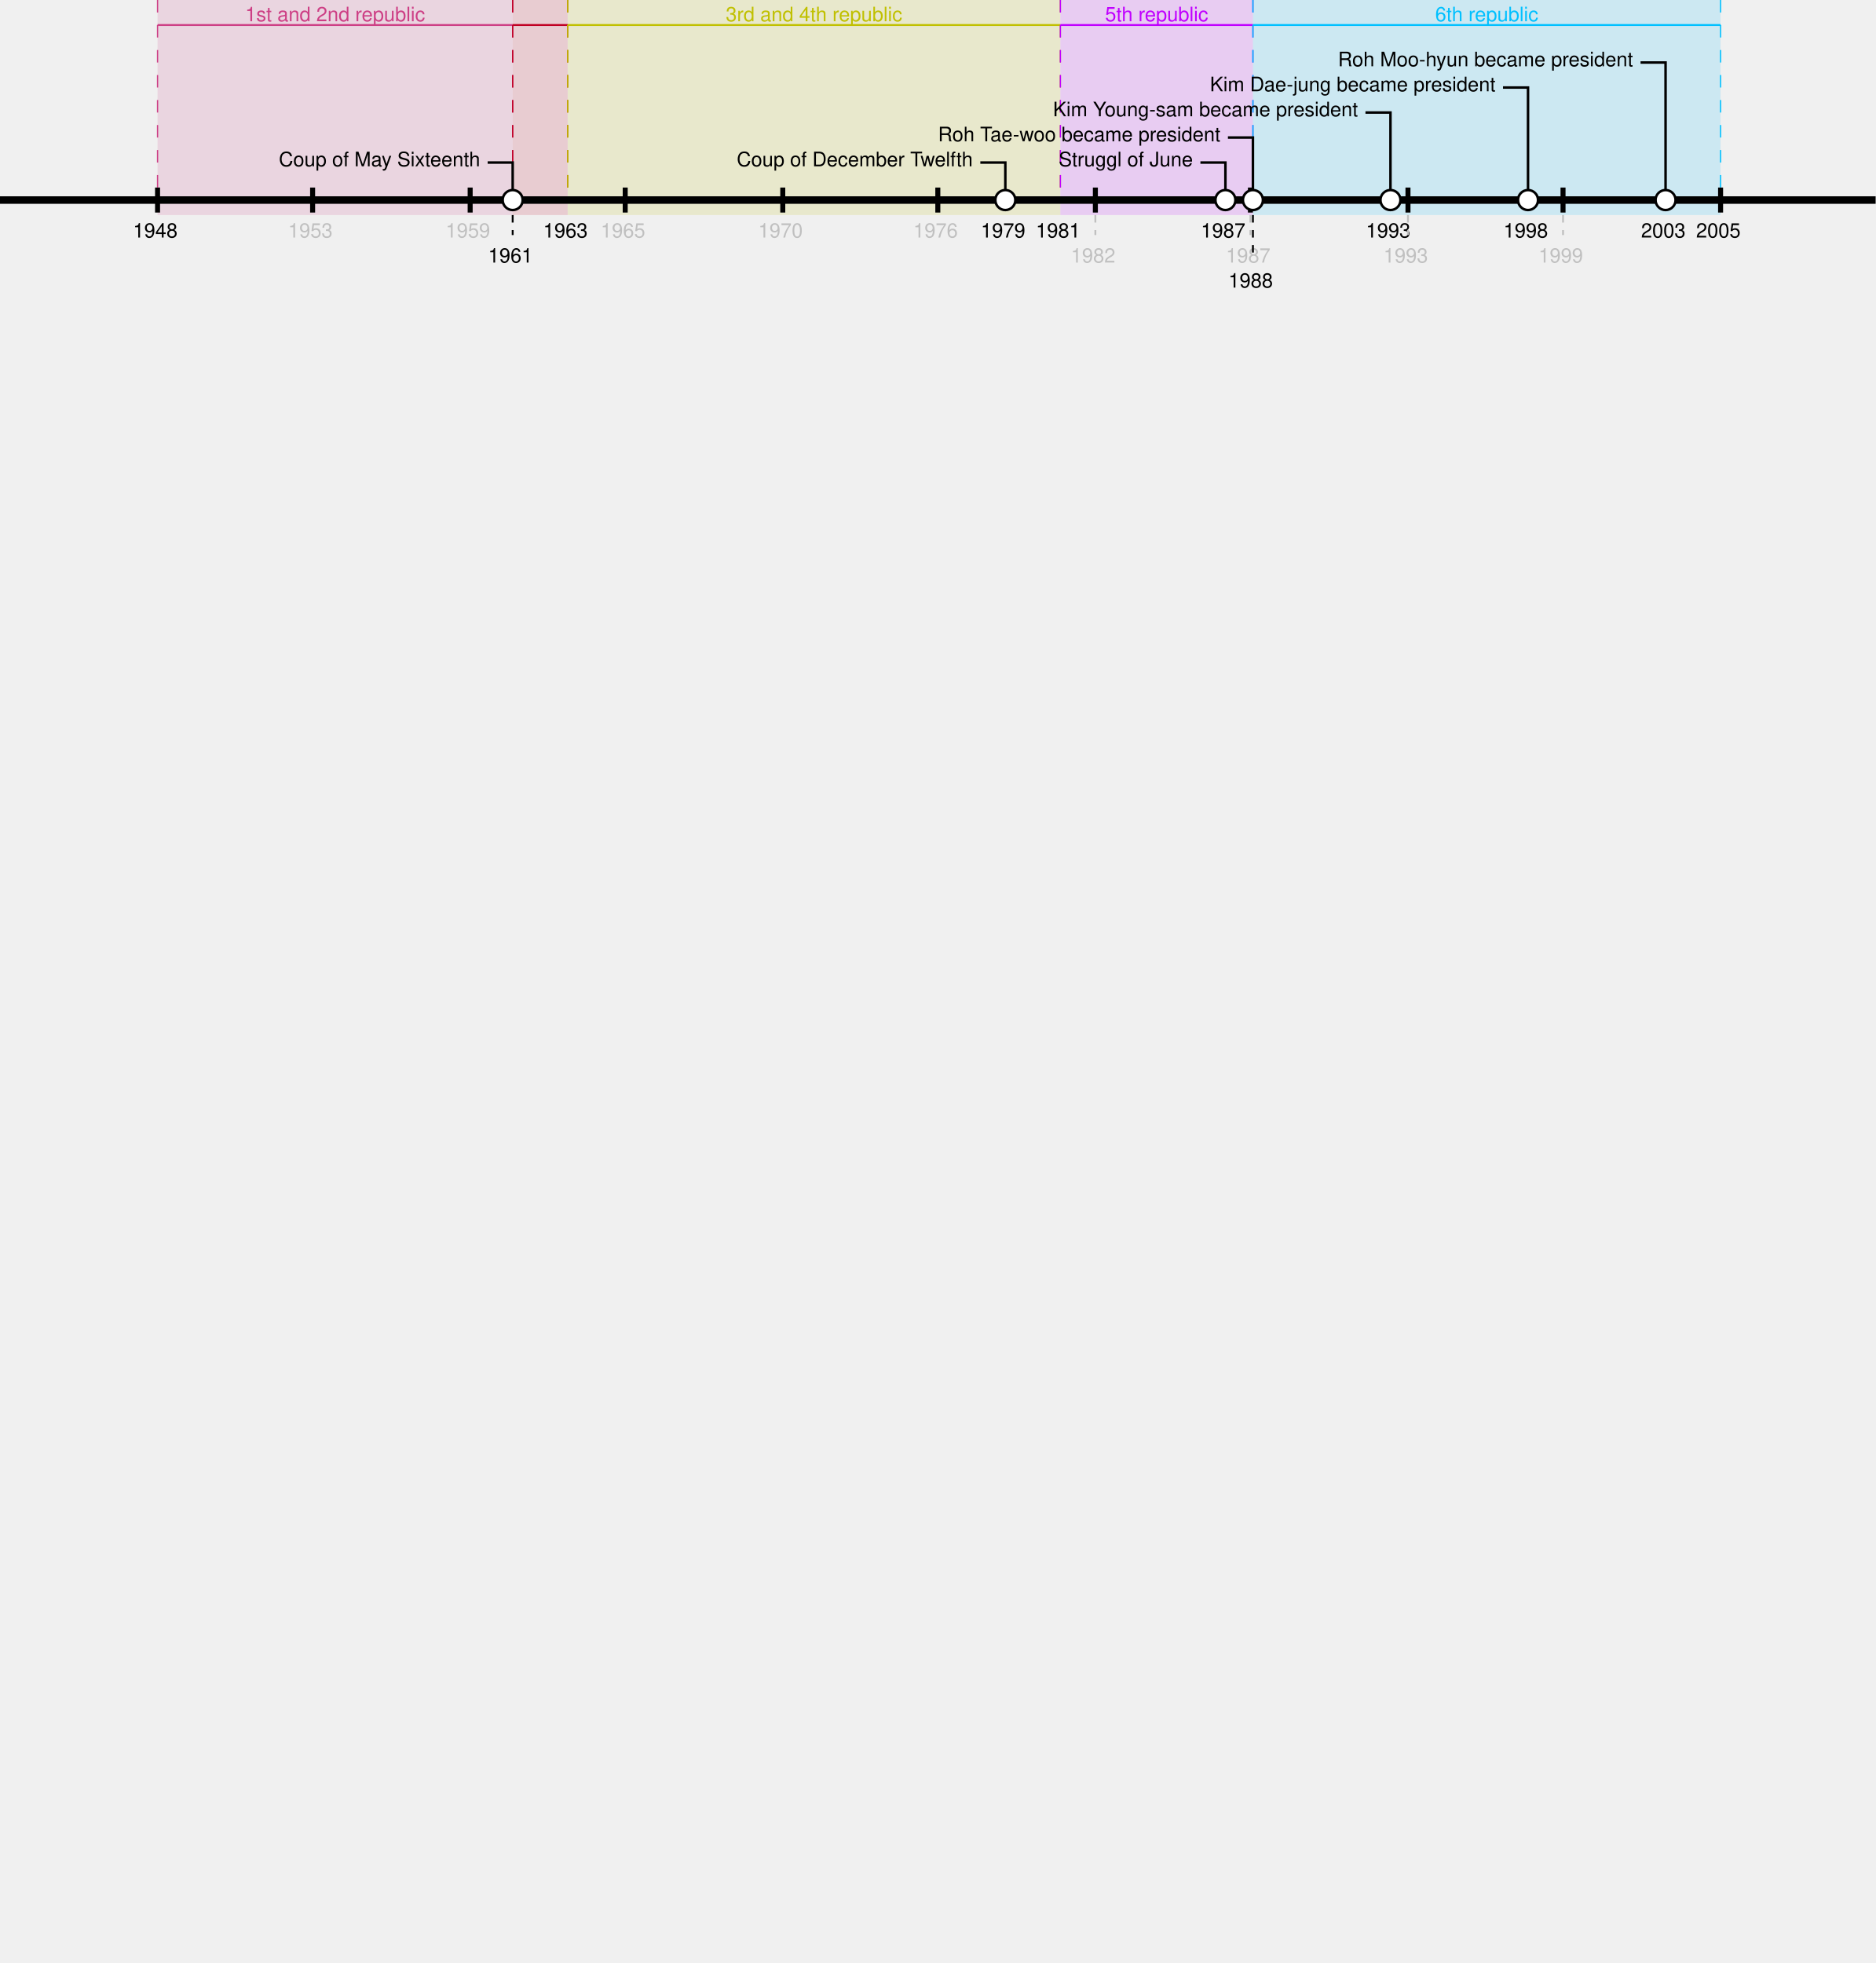
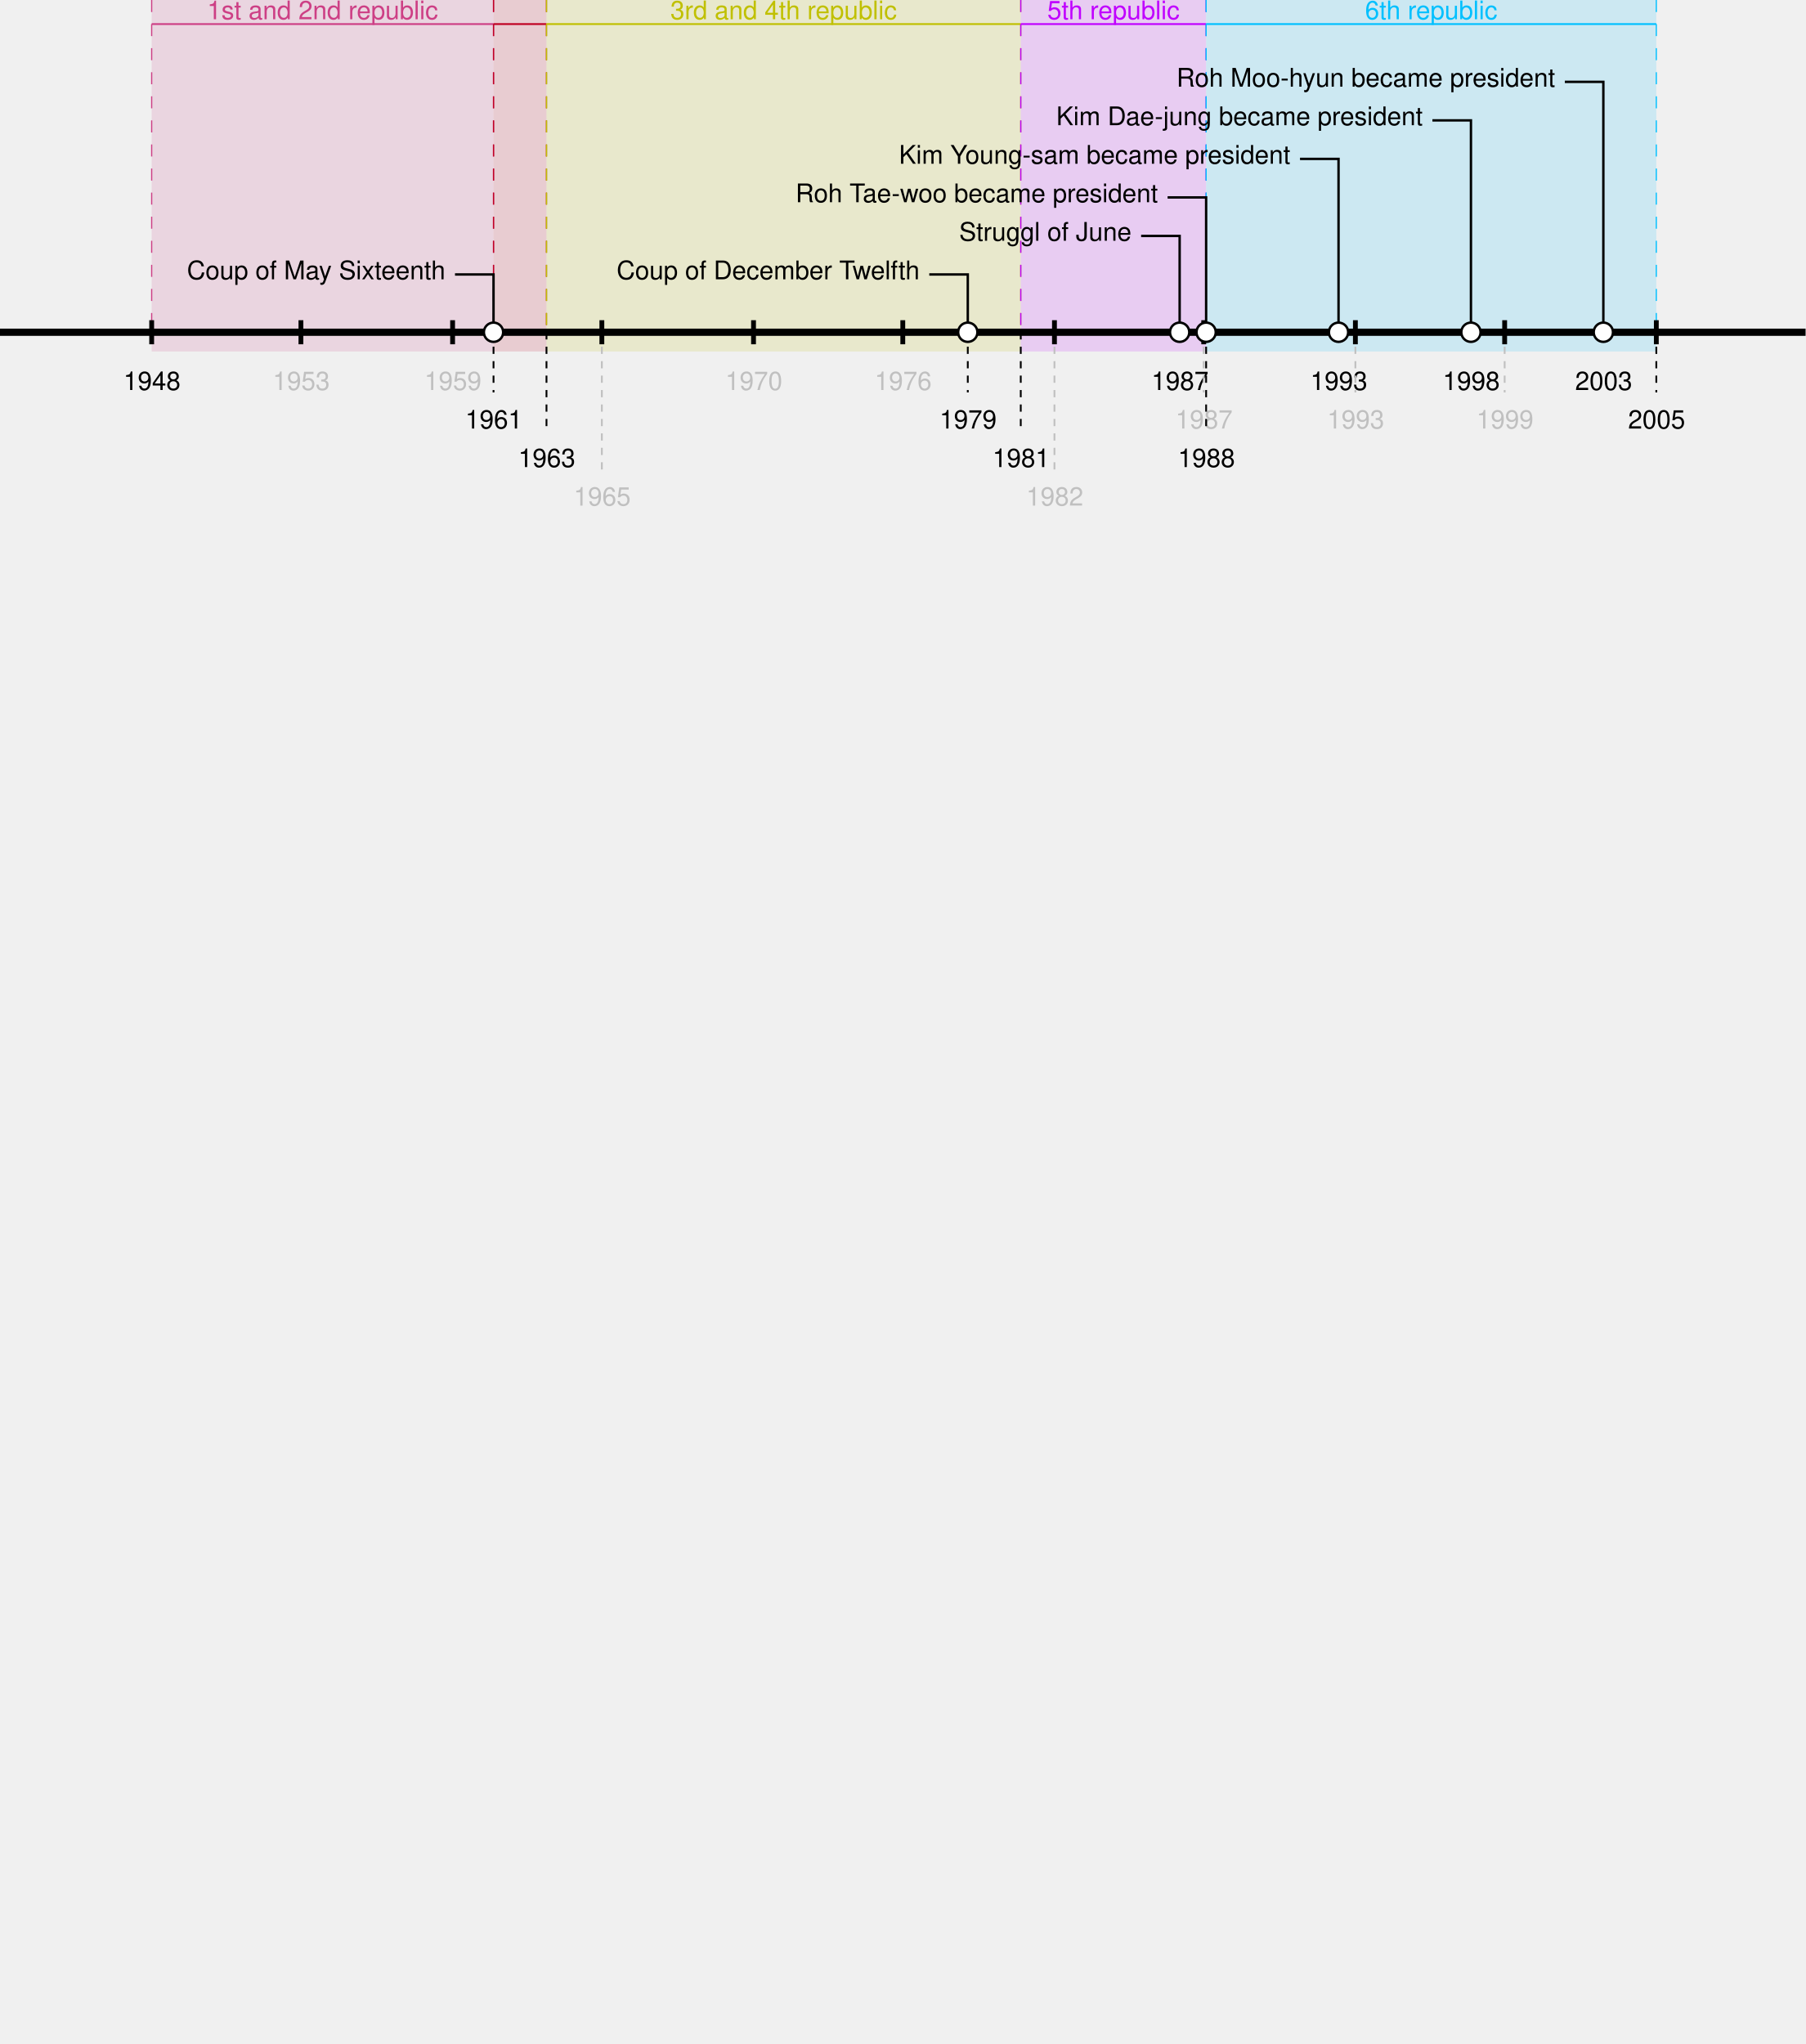
- <svg xmlns="http://www.w3.org/2000/svg" baseProfile="full" height="785.0" version="1.1" width="750">
+ <svg xmlns="http://www.w3.org/2000/svg" baseProfile="full" height="849" version="1.1" width="750">
  <defs />
  <g>
-     <rect fill="#CD3F85" fill-opacity="0.15" height="86.0" width="142" x="63" y="0" />
-     <line stroke="#CD3F85" stroke-dasharray="5 5" stroke-width="0.5" x1="63" x2="63" y1="0" y2="80" />
-     <line stroke="#CD3F85" stroke-dasharray="5 5" stroke-width="0.5" x1="205" x2="205" y1="0" y2="80" />
+     <rect fill="#CD3F85" fill-opacity="0.15" height="146" width="142" x="63" y="0" />
+     <line stroke="#CD3F85" stroke-dasharray="5 5" stroke-width="0.5" x1="63" x2="63" y1="0" y2="138" />
+     <line stroke="#CD3F85" stroke-dasharray="5 5" stroke-width="0.5" x1="205" x2="205" y1="0" y2="138" />
    <line stroke="#CD3F85" stroke-width="0.75" x1="63" x2="205" y1="10" y2="10" />
-     <text fill="#CD3F85" font-family="Helvetica" font-size="6pt" stroke="none" text-anchor="middle" x="134.0" y="8.5">1st and 2nd republic</text>
-     <rect fill="#C00023" fill-opacity="0.15" height="86.0" width="22" x="205" y="0" />
-     <line stroke="#C00023" stroke-dasharray="5 5" stroke-width="0.5" x1="205" x2="205" y1="0" y2="80" />
-     <line stroke="#C00023" stroke-dasharray="5 5" stroke-width="0.5" x1="227" x2="227" y1="0" y2="80" />
+     <text fill="#CD3F85" font-family="Helvetica" font-size="8pt" stroke="none" text-anchor="middle" x="134.0" y="8">1st and 2nd republic</text>
+     <rect fill="#C00023" fill-opacity="0.15" height="146" width="22" x="205" y="0" />
+     <line stroke="#C00023" stroke-dasharray="5 5" stroke-width="0.5" x1="205" x2="205" y1="0" y2="138" />
+     <line stroke="#C00023" stroke-dasharray="5 5" stroke-width="0.5" x1="227" x2="227" y1="0" y2="138" />
    <line stroke="#C00023" stroke-width="0.75" x1="205" x2="227" y1="10" y2="10" />
-     <text fill="#C00023" font-family="Helvetica" font-size="6pt" stroke="none" text-anchor="middle" x="216.0" y="8.5" />
-     <rect fill="#C0C000" fill-opacity="0.15" height="86.0" width="197" x="227" y="0" />
-     <line stroke="#C0C000" stroke-dasharray="5 5" stroke-width="0.5" x1="227" x2="227" y1="0" y2="80" />
-     <line stroke="#C0C000" stroke-dasharray="5 5" stroke-width="0.5" x1="424" x2="424" y1="0" y2="80" />
+     <text fill="#C00023" font-family="Helvetica" font-size="8pt" stroke="none" text-anchor="middle" x="216.0" y="8" />
+     <rect fill="#C0C000" fill-opacity="0.15" height="146" width="197" x="227" y="0" />
+     <line stroke="#C0C000" stroke-dasharray="5 5" stroke-width="0.5" x1="227" x2="227" y1="0" y2="138" />
+     <line stroke="#C0C000" stroke-dasharray="5 5" stroke-width="0.5" x1="424" x2="424" y1="0" y2="138" />
    <line stroke="#C0C000" stroke-width="0.75" x1="227" x2="424" y1="10" y2="10" />
-     <text fill="#C0C000" font-family="Helvetica" font-size="6pt" stroke="none" text-anchor="middle" x="325.5" y="8.5">3rd and 4th republic</text>
-     <rect fill="#C000FF" fill-opacity="0.15" height="86.0" width="77" x="424" y="0" />
-     <line stroke="#C000FF" stroke-dasharray="5 5" stroke-width="0.5" x1="424" x2="424" y1="0" y2="80" />
-     <line stroke="#C000FF" stroke-dasharray="5 5" stroke-width="0.5" x1="501" x2="501" y1="0" y2="80" />
+     <text fill="#C0C000" font-family="Helvetica" font-size="8pt" stroke="none" text-anchor="middle" x="325.5" y="8">3rd and 4th republic</text>
+     <rect fill="#C000FF" fill-opacity="0.15" height="146" width="77" x="424" y="0" />
+     <line stroke="#C000FF" stroke-dasharray="5 5" stroke-width="0.5" x1="424" x2="424" y1="0" y2="138" />
+     <line stroke="#C000FF" stroke-dasharray="5 5" stroke-width="0.5" x1="501" x2="501" y1="0" y2="138" />
    <line stroke="#C000FF" stroke-width="0.75" x1="424" x2="501" y1="10" y2="10" />
-     <text fill="#C000FF" font-family="Helvetica" font-size="6pt" stroke="none" text-anchor="middle" x="462.5" y="8.5">5th republic</text>
-     <rect fill="#00C0FF" fill-opacity="0.15" height="86.0" width="187" x="501" y="0" />
-     <line stroke="#00C0FF" stroke-dasharray="5 5" stroke-width="0.5" x1="501" x2="501" y1="0" y2="80" />
-     <line stroke="#00C0FF" stroke-dasharray="5 5" stroke-width="0.5" x1="688" x2="688" y1="0" y2="80" />
+     <text fill="#C000FF" font-family="Helvetica" font-size="8pt" stroke="none" text-anchor="middle" x="462.5" y="8">5th republic</text>
+     <rect fill="#00C0FF" fill-opacity="0.15" height="146" width="187" x="501" y="0" />
+     <line stroke="#00C0FF" stroke-dasharray="5 5" stroke-width="0.5" x1="501" x2="501" y1="0" y2="138" />
+     <line stroke="#00C0FF" stroke-dasharray="5 5" stroke-width="0.5" x1="688" x2="688" y1="0" y2="138" />
    <line stroke="#00C0FF" stroke-width="0.75" x1="501" x2="688" y1="10" y2="10" />
-     <text fill="#00C0FF" font-family="Helvetica" font-size="6pt" stroke="none" text-anchor="middle" x="594.5" y="8.5">6th republic</text>
+     <text fill="#00C0FF" font-family="Helvetica" font-size="8pt" stroke="none" text-anchor="middle" x="594.5" y="8">6th republic</text>
  </g>
-   <g transform="translate(0,80)">
+   <g transform="translate(0,138)">
    <g>
-       <text fill="#000000" font-family="Helvetica" font-size="6pt" stroke="none" text-anchor="end" transform="translate(8, 0)" writing-mode="lr" x="63" y="15">1948</text>
-       <text fill="#C0C0C0" font-family="Helvetica" font-size="6pt" stroke="none" text-anchor="end" transform="translate(8, 0)" writing-mode="lr" x="125" y="15">1953</text>
-       <text fill="#C0C0C0" font-family="Helvetica" font-size="6pt" stroke="none" text-anchor="end" transform="translate(8, 0)" writing-mode="lr" x="188" y="15">1959</text>
-       <text fill="#000000" font-family="Helvetica" font-size="6pt" stroke="none" text-anchor="end" transform="translate(8, 0)" writing-mode="lr" x="205" y="25">1961</text>
-       <line stroke="#000000" stroke-dasharray="3 3" stroke-width="0.75" x1="205" x2="205" y1="0" y2="14" />
-       <text fill="#000000" font-family="Helvetica" font-size="6pt" stroke="none" text-anchor="end" transform="translate(8, 0)" writing-mode="lr" x="227" y="15">1963</text>
-       <text fill="#C0C0C0" font-family="Helvetica" font-size="6pt" stroke="none" text-anchor="end" transform="translate(8, 0)" writing-mode="lr" x="250" y="15">1965</text>
-       <text fill="#C0C0C0" font-family="Helvetica" font-size="6pt" stroke="none" text-anchor="end" transform="translate(8, 0)" writing-mode="lr" x="313" y="15">1970</text>
-       <text fill="#C0C0C0" font-family="Helvetica" font-size="6pt" stroke="none" text-anchor="end" transform="translate(8, 0)" writing-mode="lr" x="375" y="15">1976</text>
-       <text fill="#000000" font-family="Helvetica" font-size="6pt" stroke="none" text-anchor="end" transform="translate(8, 0)" writing-mode="lr" x="402" y="15">1979</text>
-       <text fill="#000000" font-family="Helvetica" font-size="6pt" stroke="none" text-anchor="end" transform="translate(8, 0)" writing-mode="lr" x="424" y="15">1981</text>
-       <text fill="#C0C0C0" font-family="Helvetica" font-size="6pt" stroke="none" text-anchor="end" transform="translate(8, 0)" writing-mode="lr" x="438" y="25">1982</text>
-       <line stroke="#C0C0C0" stroke-dasharray="3 3" stroke-width="0.75" x1="438" x2="438" y1="0" y2="14" />
-       <text fill="#000000" font-family="Helvetica" font-size="6pt" stroke="none" text-anchor="end" transform="translate(8, 0)" writing-mode="lr" x="490" y="15">1987</text>
-       <text fill="#C0C0C0" font-family="Helvetica" font-size="6pt" stroke="none" text-anchor="end" transform="translate(8, 0)" writing-mode="lr" x="500" y="25">1987</text>
-       <line stroke="#C0C0C0" stroke-dasharray="3 3" stroke-width="0.75" x1="500" x2="500" y1="0" y2="14" />
-       <text fill="#000000" font-family="Helvetica" font-size="6pt" stroke="none" text-anchor="end" transform="translate(8, 0)" writing-mode="lr" x="501" y="35">1988</text>
-       <line stroke="#000000" stroke-dasharray="3 3" stroke-width="0.75" x1="501" x2="501" y1="0" y2="24" />
-       <text fill="#000000" font-family="Helvetica" font-size="6pt" stroke="none" text-anchor="end" transform="translate(8, 0)" writing-mode="lr" x="556" y="15">1993</text>
-       <text fill="#C0C0C0" font-family="Helvetica" font-size="6pt" stroke="none" text-anchor="end" transform="translate(8, 0)" writing-mode="lr" x="563" y="25">1993</text>
-       <line stroke="#C0C0C0" stroke-dasharray="3 3" stroke-width="0.75" x1="563" x2="563" y1="0" y2="14" />
-       <text fill="#000000" font-family="Helvetica" font-size="6pt" stroke="none" text-anchor="end" transform="translate(8, 0)" writing-mode="lr" x="611" y="15">1998</text>
-       <text fill="#C0C0C0" font-family="Helvetica" font-size="6pt" stroke="none" text-anchor="end" transform="translate(8, 0)" writing-mode="lr" x="625" y="25">1999</text>
-       <line stroke="#C0C0C0" stroke-dasharray="3 3" stroke-width="0.75" x1="625" x2="625" y1="0" y2="14" />
-       <text fill="#000000" font-family="Helvetica" font-size="6pt" stroke="none" text-anchor="end" transform="translate(8, 0)" writing-mode="lr" x="666" y="15">2003</text>
-       <text fill="#000000" font-family="Helvetica" font-size="6pt" stroke="none" text-anchor="end" transform="translate(8, 0)" writing-mode="lr" x="688" y="15">2005</text>
+       <text fill="#000000" font-family="Helvetica" font-size="8pt" stroke="none" text-anchor="end" transform="translate(12, 0)" writing-mode="lr" x="63" y="24">1948</text>
+       <text fill="#C0C0C0" font-family="Helvetica" font-size="8pt" stroke="none" text-anchor="end" transform="translate(12, 0)" writing-mode="lr" x="125" y="24">1953</text>
+       <text fill="#C0C0C0" font-family="Helvetica" font-size="8pt" stroke="none" text-anchor="end" transform="translate(12, 0)" writing-mode="lr" x="188" y="24">1959</text>
+       <text fill="#000000" font-family="Helvetica" font-size="8pt" stroke="none" text-anchor="end" transform="translate(12, 0)" writing-mode="lr" x="205" y="40">1961</text>
+       <line stroke="#000000" stroke-dasharray="3 3" stroke-width="0.75" x1="205" x2="205" y1="0" y2="25" />
+       <text fill="#000000" font-family="Helvetica" font-size="8pt" stroke="none" text-anchor="end" transform="translate(12, 0)" writing-mode="lr" x="227" y="56">1963</text>
+       <line stroke="#000000" stroke-dasharray="3 3" stroke-width="0.75" x1="227" x2="227" y1="0" y2="41" />
+       <text fill="#C0C0C0" font-family="Helvetica" font-size="8pt" stroke="none" text-anchor="end" transform="translate(12, 0)" writing-mode="lr" x="250" y="72">1965</text>
+       <line stroke="#C0C0C0" stroke-dasharray="3 3" stroke-width="0.75" x1="250" x2="250" y1="0" y2="57" />
+       <text fill="#C0C0C0" font-family="Helvetica" font-size="8pt" stroke="none" text-anchor="end" transform="translate(12, 0)" writing-mode="lr" x="313" y="24">1970</text>
+       <text fill="#C0C0C0" font-family="Helvetica" font-size="8pt" stroke="none" text-anchor="end" transform="translate(12, 0)" writing-mode="lr" x="375" y="24">1976</text>
+       <text fill="#000000" font-family="Helvetica" font-size="8pt" stroke="none" text-anchor="end" transform="translate(12, 0)" writing-mode="lr" x="402" y="40">1979</text>
+       <line stroke="#000000" stroke-dasharray="3 3" stroke-width="0.75" x1="402" x2="402" y1="0" y2="25" />
+       <text fill="#000000" font-family="Helvetica" font-size="8pt" stroke="none" text-anchor="end" transform="translate(12, 0)" writing-mode="lr" x="424" y="56">1981</text>
+       <line stroke="#000000" stroke-dasharray="3 3" stroke-width="0.75" x1="424" x2="424" y1="0" y2="41" />
+       <text fill="#C0C0C0" font-family="Helvetica" font-size="8pt" stroke="none" text-anchor="end" transform="translate(12, 0)" writing-mode="lr" x="438" y="72">1982</text>
+       <line stroke="#C0C0C0" stroke-dasharray="3 3" stroke-width="0.75" x1="438" x2="438" y1="0" y2="57" />
+       <text fill="#000000" font-family="Helvetica" font-size="8pt" stroke="none" text-anchor="end" transform="translate(12, 0)" writing-mode="lr" x="490" y="24">1987</text>
+       <text fill="#C0C0C0" font-family="Helvetica" font-size="8pt" stroke="none" text-anchor="end" transform="translate(12, 0)" writing-mode="lr" x="500" y="40">1987</text>
+       <line stroke="#C0C0C0" stroke-dasharray="3 3" stroke-width="0.75" x1="500" x2="500" y1="0" y2="25" />
+       <text fill="#000000" font-family="Helvetica" font-size="8pt" stroke="none" text-anchor="end" transform="translate(12, 0)" writing-mode="lr" x="501" y="56">1988</text>
+       <line stroke="#000000" stroke-dasharray="3 3" stroke-width="0.75" x1="501" x2="501" y1="0" y2="41" />
+       <text fill="#000000" font-family="Helvetica" font-size="8pt" stroke="none" text-anchor="end" transform="translate(12, 0)" writing-mode="lr" x="556" y="24">1993</text>
+       <text fill="#C0C0C0" font-family="Helvetica" font-size="8pt" stroke="none" text-anchor="end" transform="translate(12, 0)" writing-mode="lr" x="563" y="40">1993</text>
+       <line stroke="#C0C0C0" stroke-dasharray="3 3" stroke-width="0.75" x1="563" x2="563" y1="0" y2="25" />
+       <text fill="#000000" font-family="Helvetica" font-size="8pt" stroke="none" text-anchor="end" transform="translate(12, 0)" writing-mode="lr" x="611" y="24">1998</text>
+       <text fill="#C0C0C0" font-family="Helvetica" font-size="8pt" stroke="none" text-anchor="end" transform="translate(12, 0)" writing-mode="lr" x="625" y="40">1999</text>
+       <line stroke="#C0C0C0" stroke-dasharray="3 3" stroke-width="0.75" x1="625" x2="625" y1="0" y2="25" />
+       <text fill="#000000" font-family="Helvetica" font-size="8pt" stroke="none" text-anchor="end" transform="translate(12, 0)" writing-mode="lr" x="666" y="24">2003</text>
+       <text fill="#000000" font-family="Helvetica" font-size="8pt" stroke="none" text-anchor="end" transform="translate(12, 0)" writing-mode="lr" x="688" y="40">2005</text>
+       <line stroke="#000000" stroke-dasharray="3 3" stroke-width="0.75" x1="688" x2="688" y1="0" y2="25" />
    </g>
    <g>
      <line stroke="#000000" stroke-width="3" x1="0" x2="750" y1="0" y2="0" />
      <line stroke="#000000" stroke-width="2" x1="63" x2="63" y1="-5" y2="5" />
      <line stroke="#000000" stroke-width="2" x1="688" x2="688" y1="-5" y2="5" />
      <line stroke="#000000" stroke-width="2" x1="125" x2="125" y1="-5" y2="5" />
      <line stroke="#000000" stroke-width="2" x1="188" x2="188" y1="-5" y2="5" />
      <line stroke="#000000" stroke-width="2" x1="250" x2="250" y1="-5" y2="5" />
      <line stroke="#000000" stroke-width="2" x1="313" x2="313" y1="-5" y2="5" />
      <line stroke="#000000" stroke-width="2" x1="375" x2="375" y1="-5" y2="5" />
      <line stroke="#000000" stroke-width="2" x1="438" x2="438" y1="-5" y2="5" />
      <line stroke="#000000" stroke-width="2" x1="500" x2="500" y1="-5" y2="5" />
      <line stroke="#000000" stroke-width="2" x1="563" x2="563" y1="-5" y2="5" />
      <line stroke="#000000" stroke-width="2" x1="625" x2="625" y1="-5" y2="5" />
    </g>
    <g>
-       <path d="M205,0 L205,-15 L195,-15" fill="none" stroke="#000000" stroke-width="1" />
-       <text fill="#000000" font-family="Helvetica" font-size="6pt" stroke="none" text-anchor="end" x="192" y="-13.5">Coup of May Sixteenth</text>
+       <path d="M205,0 L205,-24 L189,-24" fill="none" stroke="#000000" stroke-width="1" />
+       <text fill="#000000" font-family="Helvetica" font-size="8pt" stroke="none" text-anchor="end" x="185" y="-22">Coup of May Sixteenth</text>
      <circle cx="205" cy="0" fill="white" r="4" stroke="#000000" stroke-width="1" />
-       <path d="M402,0 L402,-15 L392,-15" fill="none" stroke="#000000" stroke-width="1" />
-       <text fill="#000000" font-family="Helvetica" font-size="6pt" stroke="none" text-anchor="end" x="389" y="-13.5">Coup of December Twelfth</text>
+       <path d="M402,0 L402,-24 L386,-24" fill="none" stroke="#000000" stroke-width="1" />
+       <text fill="#000000" font-family="Helvetica" font-size="8pt" stroke="none" text-anchor="end" x="382" y="-22">Coup of December Twelfth</text>
      <circle cx="402" cy="0" fill="white" r="4" stroke="#000000" stroke-width="1" />
-       <path d="M490,0 L490,-15 L480,-15" fill="none" stroke="#000000" stroke-width="1" />
-       <text fill="#000000" font-family="Helvetica" font-size="6pt" stroke="none" text-anchor="end" x="477" y="-13.5">Struggl of June</text>
+       <path d="M490,0 L490,-40 L474,-40" fill="none" stroke="#000000" stroke-width="1" />
+       <text fill="#000000" font-family="Helvetica" font-size="8pt" stroke="none" text-anchor="end" x="470" y="-38">Struggl of June</text>
      <circle cx="490" cy="0" fill="white" r="4" stroke="#000000" stroke-width="1" />
-       <path d="M501,0 L501,-25 L491,-25" fill="none" stroke="#000000" stroke-width="1" />
-       <text fill="#000000" font-family="Helvetica" font-size="6pt" stroke="none" text-anchor="end" x="488" y="-23.5">Roh Tae-woo became president</text>
+       <path d="M501,0 L501,-56 L485,-56" fill="none" stroke="#000000" stroke-width="1" />
+       <text fill="#000000" font-family="Helvetica" font-size="8pt" stroke="none" text-anchor="end" x="481" y="-54">Roh Tae-woo became president</text>
      <circle cx="501" cy="0" fill="white" r="4" stroke="#000000" stroke-width="1" />
-       <path d="M556,0 L556,-35 L546,-35" fill="none" stroke="#000000" stroke-width="1" />
-       <text fill="#000000" font-family="Helvetica" font-size="6pt" stroke="none" text-anchor="end" x="543" y="-33.5">Kim Young-sam became president</text>
+       <path d="M556,0 L556,-72 L540,-72" fill="none" stroke="#000000" stroke-width="1" />
+       <text fill="#000000" font-family="Helvetica" font-size="8pt" stroke="none" text-anchor="end" x="536" y="-70">Kim Young-sam became president</text>
      <circle cx="556" cy="0" fill="white" r="4" stroke="#000000" stroke-width="1" />
-       <path d="M611,0 L611,-45 L601,-45" fill="none" stroke="#000000" stroke-width="1" />
-       <text fill="#000000" font-family="Helvetica" font-size="6pt" stroke="none" text-anchor="end" x="598" y="-43.5">Kim Dae-jung became president</text>
+       <path d="M611,0 L611,-88 L595,-88" fill="none" stroke="#000000" stroke-width="1" />
+       <text fill="#000000" font-family="Helvetica" font-size="8pt" stroke="none" text-anchor="end" x="591" y="-86">Kim Dae-jung became president</text>
      <circle cx="611" cy="0" fill="white" r="4" stroke="#000000" stroke-width="1" />
-       <path d="M666,0 L666,-55 L656,-55" fill="none" stroke="#000000" stroke-width="1" />
-       <text fill="#000000" font-family="Helvetica" font-size="6pt" stroke="none" text-anchor="end" x="653" y="-53.5">Roh Moo-hyun became president</text>
+       <path d="M666,0 L666,-104 L650,-104" fill="none" stroke="#000000" stroke-width="1" />
+       <text fill="#000000" font-family="Helvetica" font-size="8pt" stroke="none" text-anchor="end" x="646" y="-102">Roh Moo-hyun became president</text>
      <circle cx="666" cy="0" fill="white" r="4" stroke="#000000" stroke-width="1" />
    </g>
  </g>
</svg>
